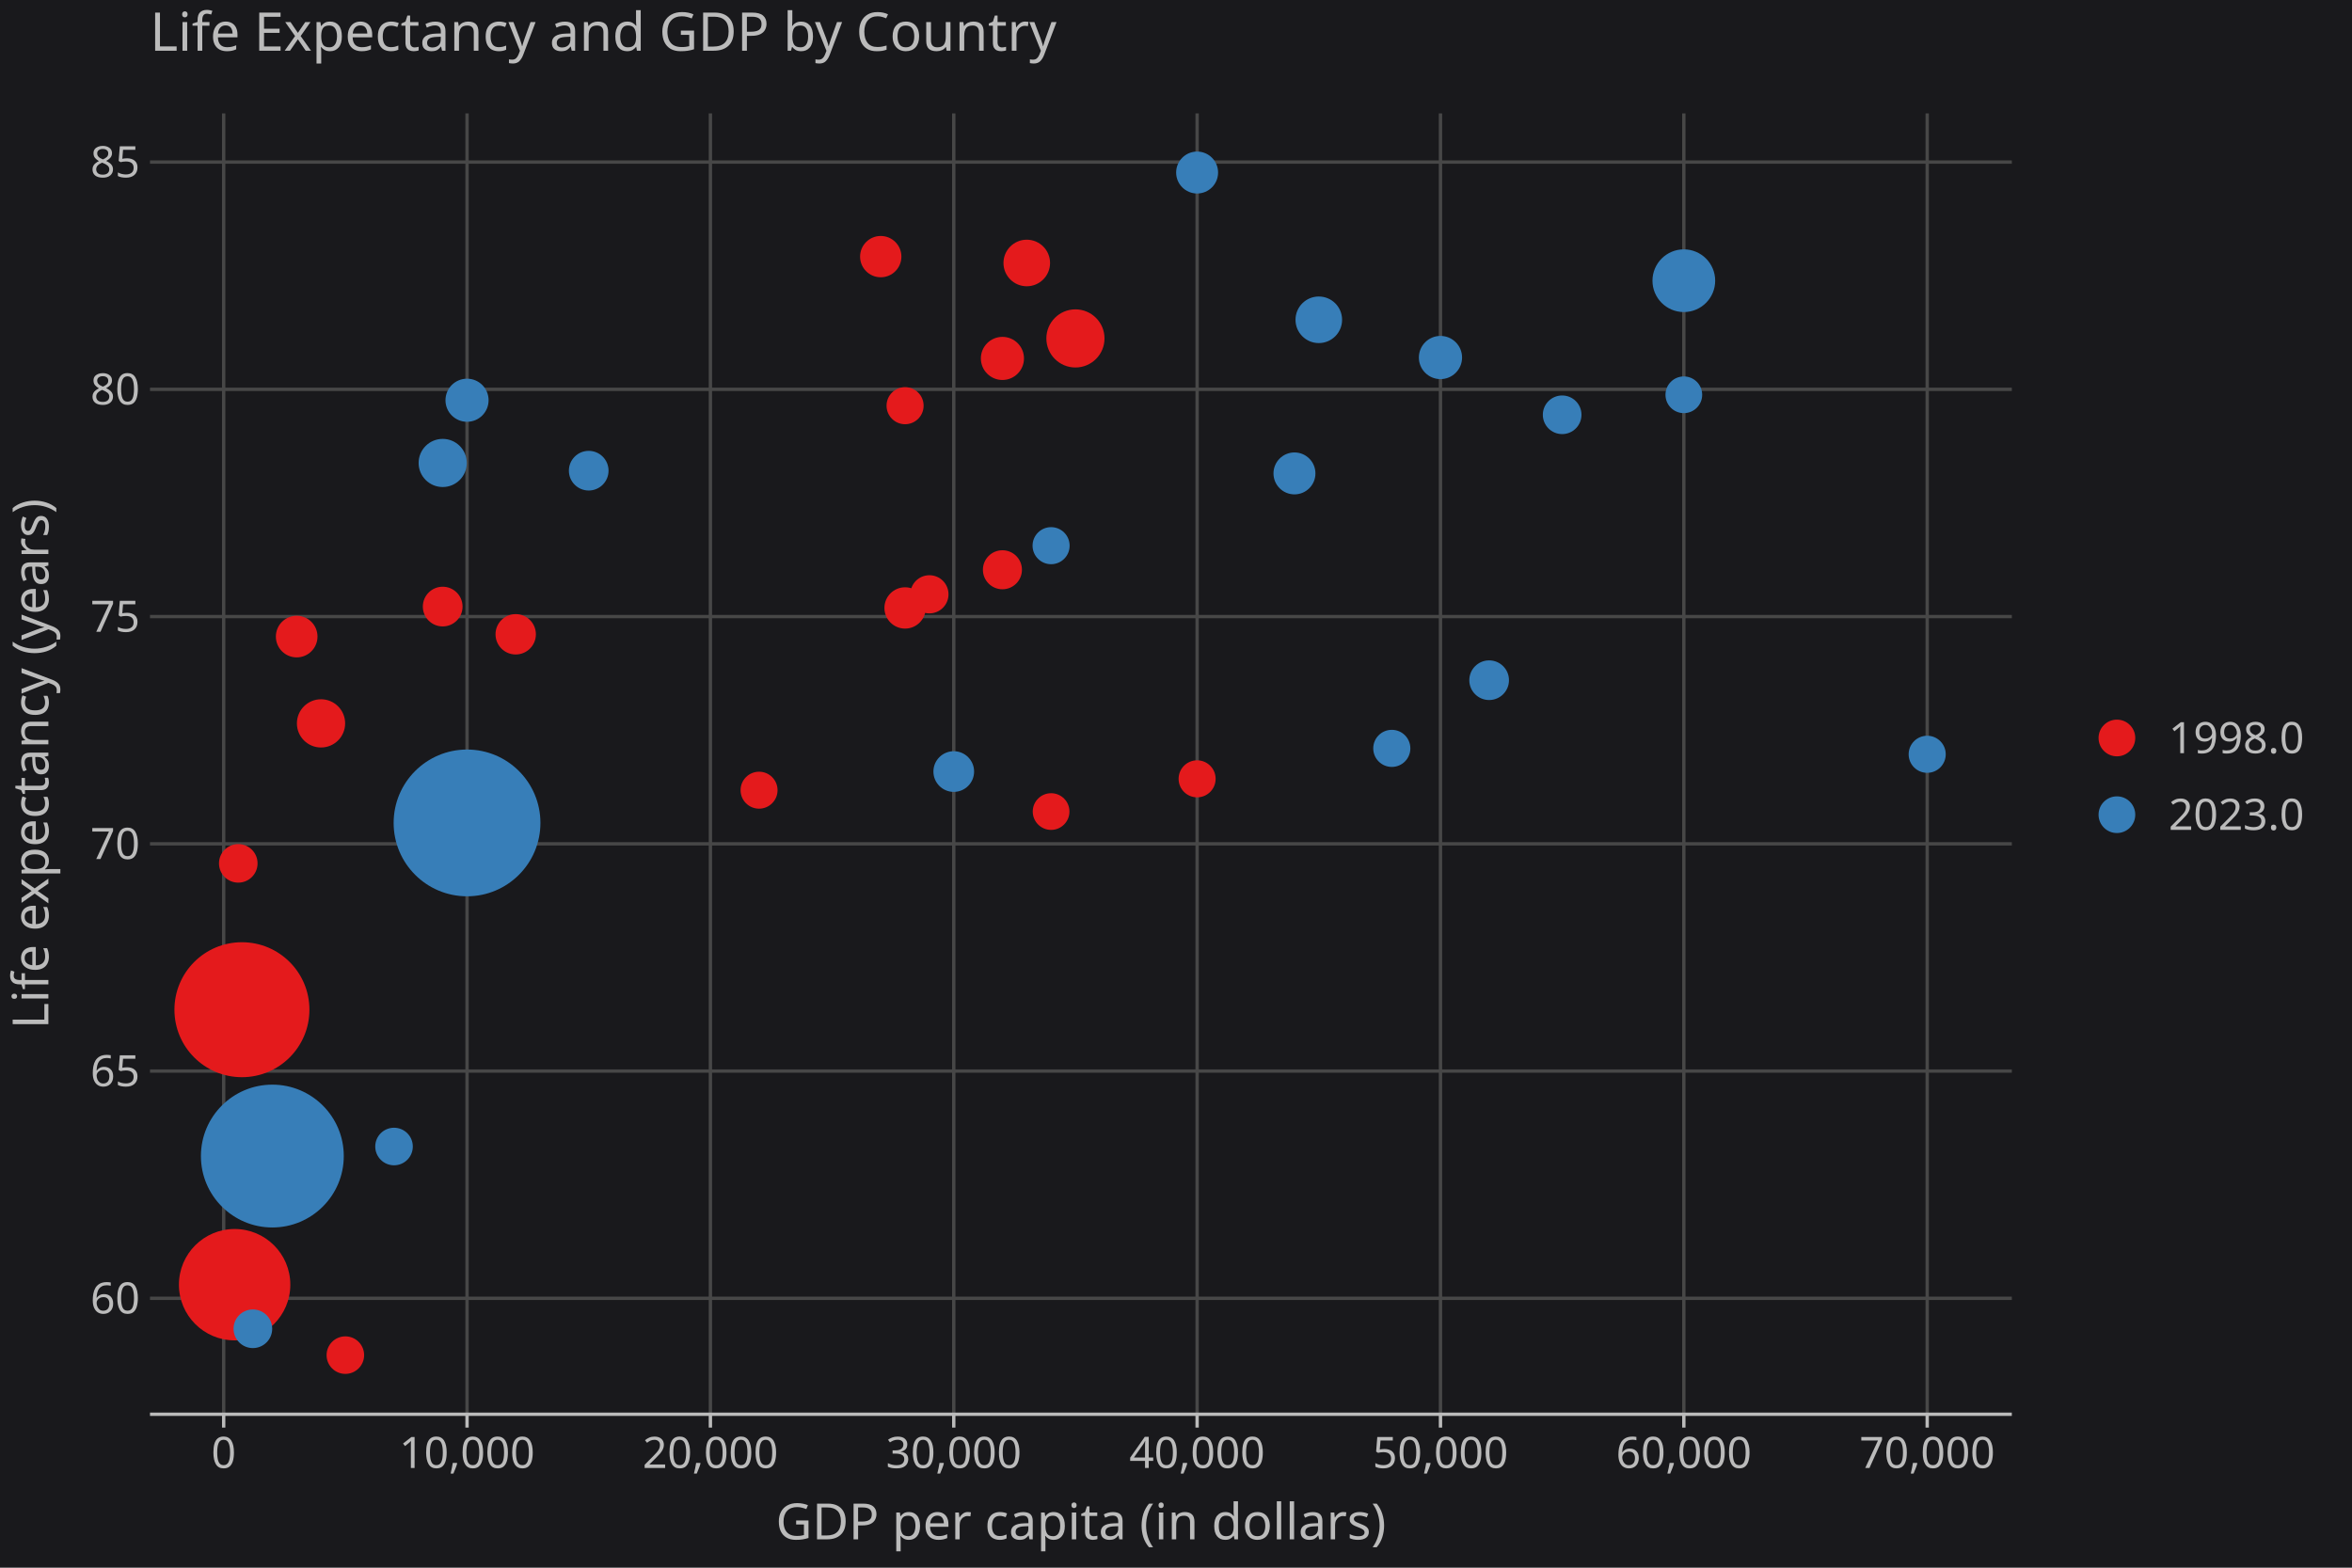
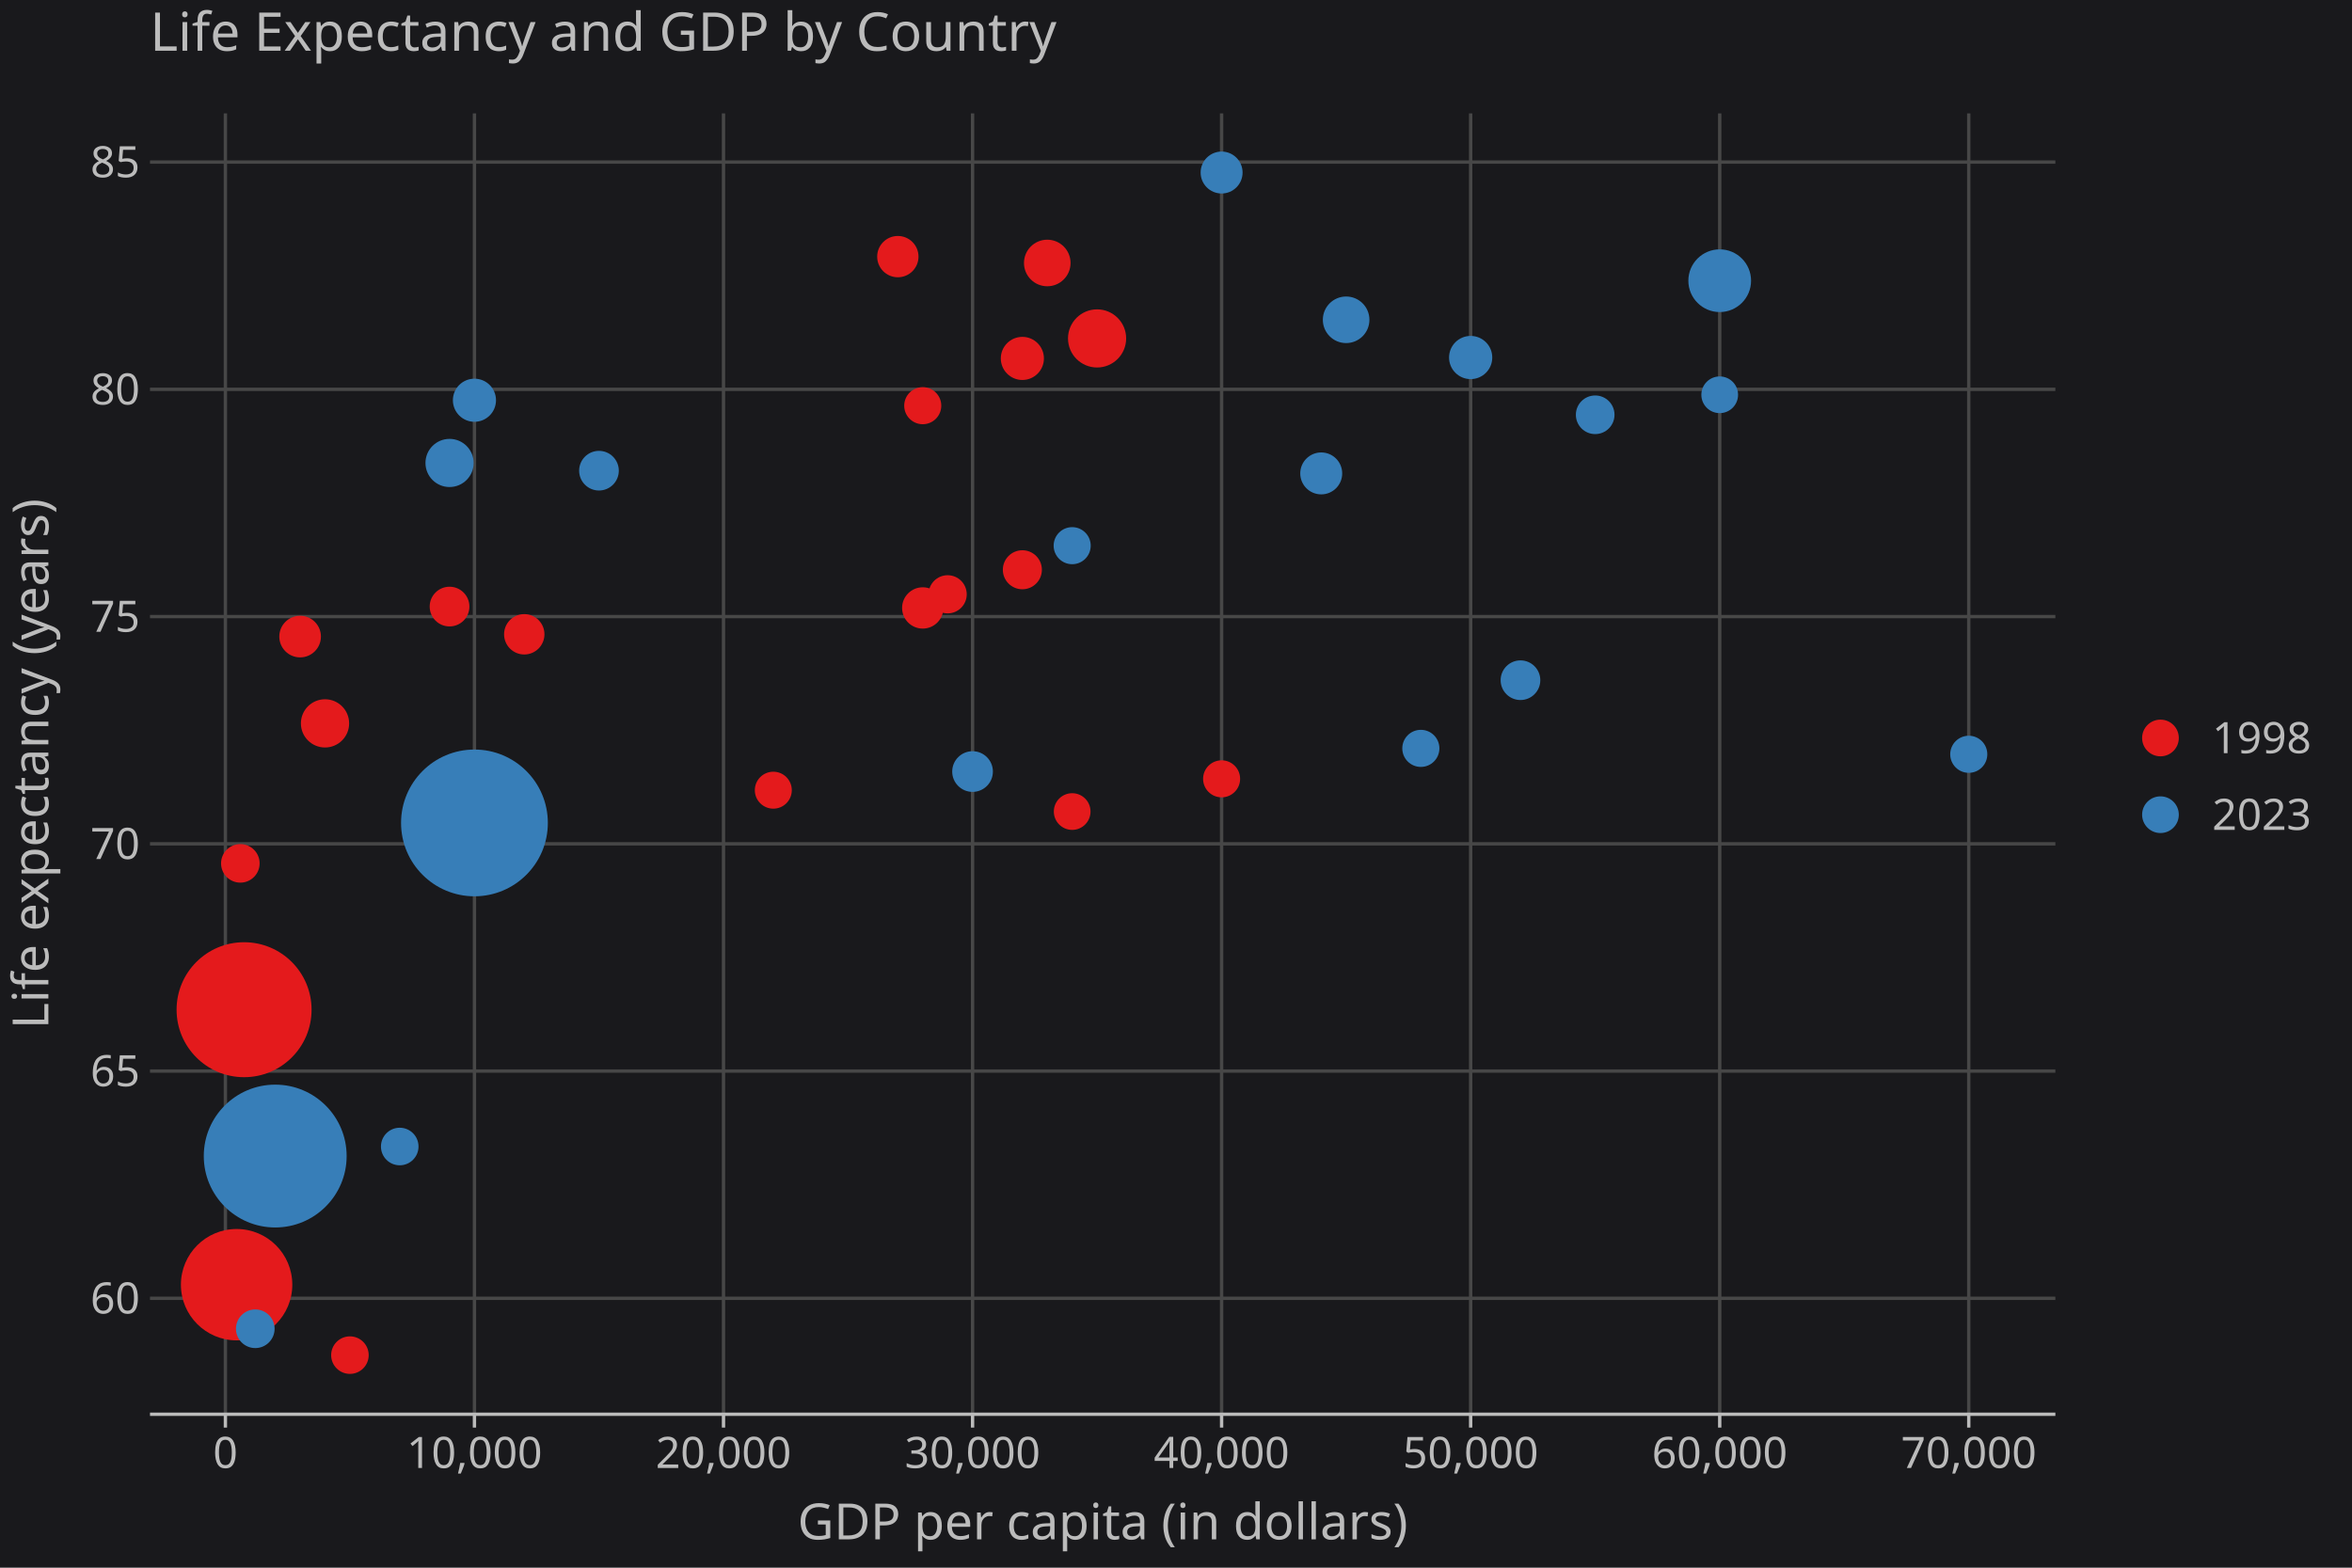
<svg xmlns="http://www.w3.org/2000/svg" class="plt-container" width="705.0" height="470.0">
  <style type="text/css">
  .plt-container {
   font-family: Lucida Grande, sans-serif;
   user-select: none;
   -webkit-user-select: none;
   -moz-user-select: none;
   -ms-user-select: none;
}
text {
   text-rendering: optimizeLegibility;
}
#xXxprefixXx0 .plot-title {
   fill: #bbbbbb;
   font-family: Lucida Grande, sans-serif;
   font-size: 16.0px;
   font-weight: normal;
   font-style: normal;   
}
#xXxprefixXx0 .plot-subtitle {
   fill: #bbbbbb;
   font-family: Lucida Grande, sans-serif;
   font-size: 15.0px;
   font-weight: normal;
   font-style: normal;   
}
#xXxprefixXx0 .plot-caption {
   fill: #bbbbbb;
   font-family: Lucida Grande, sans-serif;
   font-size: 13.0px;
   font-weight: normal;
   font-style: normal;   
}
#xXxprefixXx0 .legend-title {
   fill: #bbbbbb;
   font-family: Lucida Grande, sans-serif;
   font-size: 15.0px;
   font-weight: normal;
   font-style: normal;   
}
#xXxprefixXx0 .legend-item {
   fill: #bbbbbb;
   font-family: Lucida Grande, sans-serif;
   font-size: 13.0px;
   font-weight: normal;
   font-style: normal;   
}
#xXxprefixXx0 .axis-title-x {
   fill: #bbbbbb;
   font-family: Lucida Grande, sans-serif;
   font-size: 15.0px;
   font-weight: normal;
   font-style: normal;   
}
#xXxprefixXx0 .axis-text-x {
   fill: #bbbbbb;
   font-family: Lucida Grande, sans-serif;
   font-size: 13.0px;
   font-weight: normal;
   font-style: normal;   
}
#xXxprefixXx2 .axis-tooltip-text-x {
   fill: #303030;
   font-family: Lucida Grande, sans-serif;
   font-size: 13.0px;
   font-weight: normal;
   font-style: normal;   
}
#xXxprefixXx0 .axis-title-y {
   fill: #bbbbbb;
   font-family: Lucida Grande, sans-serif;
   font-size: 15.0px;
   font-weight: normal;
   font-style: normal;   
}
#xXxprefixXx0 .axis-text-y {
   fill: #bbbbbb;
   font-family: Lucida Grande, sans-serif;
   font-size: 13.0px;
   font-weight: normal;
   font-style: normal;   
}
#xXxprefixXx2 .axis-tooltip-text-y {
   fill: #303030;
   font-family: Lucida Grande, sans-serif;
   font-size: 13.0px;
   font-weight: normal;
   font-style: normal;   
}
#xXxprefixXx0 .facet-strip-text-x {
   fill: #bbbbbb;
   font-family: Lucida Grande, sans-serif;
   font-size: 13.0px;
   font-weight: normal;
   font-style: normal;   
}
#xXxprefixXx0 .facet-strip-text-y {
   fill: #bbbbbb;
   font-family: Lucida Grande, sans-serif;
   font-size: 13.0px;
   font-weight: normal;
   font-style: normal;   
}
#xXxprefixXx2 .tooltip-text {
   fill: #bbbbbb;
   font-family: Lucida Grande, sans-serif;
   font-size: 13.0px;
   font-weight: normal;
   font-style: normal;   
}
#xXxprefixXx2 .tooltip-title {
   fill: #bbbbbb;
   font-family: Lucida Grande, sans-serif;
   font-size: 13.0px;
   font-weight: bold;
   font-style: normal;   
}
#xXxprefixXx2 .tooltip-label {
   fill: #bbbbbb;
   font-family: Lucida Grande, sans-serif;
   font-size: 13.0px;
   font-weight: bold;
   font-style: normal;   
}

  </style>
  <g id="xXxprefixXx0">
    <path fill-rule="evenodd" fill="rgb(25,25,28)" fill-opacity="1.0" d="M0.0 0.0 L0.0 470.0 L705.0 470.0 L705.0 0.0 Z">
    </path>
    <g transform="translate(23.0 34.0 ) ">
      <g transform="translate(21.96121 390.0 ) ">
-         <line x1="22.084" y1="-0.0" x2="22.084" y2="-390.0" stroke="rgb(71,71,71)" stroke-opacity="1.0" stroke-width="1.0">
-         </line>
-         <line x1="95.03" y1="-0.0" x2="95.03" y2="-390.0" stroke="rgb(71,71,71)" stroke-opacity="1.0" stroke-width="1.0">
-         </line>
-         <line x1="167.976" y1="-0.0" x2="167.976" y2="-390.0" stroke="rgb(71,71,71)" stroke-opacity="1.0" stroke-width="1.0">
-         </line>
-         <line x1="240.922" y1="-0.0" x2="240.922" y2="-390.0" stroke="rgb(71,71,71)" stroke-opacity="1.0" stroke-width="1.0">
-         </line>
-         <line x1="313.868" y1="-0.0" x2="313.868" y2="-390.0" stroke="rgb(71,71,71)" stroke-opacity="1.0" stroke-width="1.0">
-         </line>
-         <line x1="386.813" y1="-0.0" x2="386.813" y2="-390.0" stroke="rgb(71,71,71)" stroke-opacity="1.0" stroke-width="1.0">
-         </line>
-         <line x1="459.759" y1="-0.0" x2="459.759" y2="-390.0" stroke="rgb(71,71,71)" stroke-opacity="1.0" stroke-width="1.0">
-         </line>
-         <line x1="532.705" y1="-0.0" x2="532.705" y2="-390.0" stroke="rgb(71,71,71)" stroke-opacity="1.0" stroke-width="1.0">
-         </line>
-         <g transform="translate(22.08435 0.0 ) ">
+         <line x1="22.601" y1="-0.0" x2="22.601" y2="-390.0" stroke="rgb(71,71,71)" stroke-opacity="1.0" stroke-width="1.0">
+         </line>
+         <line x1="97.253" y1="-0.0" x2="97.253" y2="-390.0" stroke="rgb(71,71,71)" stroke-opacity="1.0" stroke-width="1.0">
+         </line>
+         <line x1="171.905" y1="-0.0" x2="171.905" y2="-390.0" stroke="rgb(71,71,71)" stroke-opacity="1.0" stroke-width="1.0">
+         </line>
+         <line x1="246.557" y1="-0.0" x2="246.557" y2="-390.0" stroke="rgb(71,71,71)" stroke-opacity="1.0" stroke-width="1.0">
+         </line>
+         <line x1="321.209" y1="-0.0" x2="321.209" y2="-390.0" stroke="rgb(71,71,71)" stroke-opacity="1.0" stroke-width="1.0">
+         </line>
+         <line x1="395.862" y1="-0.0" x2="395.862" y2="-390.0" stroke="rgb(71,71,71)" stroke-opacity="1.0" stroke-width="1.0">
+         </line>
+         <line x1="470.514" y1="-0.0" x2="470.514" y2="-390.0" stroke="rgb(71,71,71)" stroke-opacity="1.0" stroke-width="1.0">
+         </line>
+         <line x1="545.166" y1="-0.0" x2="545.166" y2="-390.0" stroke="rgb(71,71,71)" stroke-opacity="1.0" stroke-width="1.0">
+         </line>
+         <g transform="translate(22.60093 0.0 ) ">
          <line stroke-width="1.0" stroke="rgb(187,187,187)" stroke-opacity="1.0" x2="0.0" y2="4.0">
          </line>
          <g transform="translate(0.0 7.0 ) ">
            <text class="axis-text-x" text-anchor="middle" dy="0.7em">
            0
            </text>
          </g>
        </g>
-         <g transform="translate(95.03016 0.0 ) ">
+         <g transform="translate(97.25305 0.0 ) ">
          <line stroke-width="1.0" stroke="rgb(187,187,187)" stroke-opacity="1.0" x2="0.0" y2="4.0">
          </line>
          <g transform="translate(0.0 7.0 ) ">
            <text class="axis-text-x" text-anchor="middle" dy="0.7em">
            10,000
            </text>
          </g>
        </g>
-         <g transform="translate(167.976 0.0 ) ">
+         <g transform="translate(171.9052 0.0 ) ">
          <line stroke-width="1.0" stroke="rgb(187,187,187)" stroke-opacity="1.0" x2="0.0" y2="4.0">
          </line>
          <g transform="translate(0.0 7.0 ) ">
            <text class="axis-text-x" text-anchor="middle" dy="0.7em">
            20,000
            </text>
          </g>
        </g>
-         <g transform="translate(240.9218 0.0 ) ">
+         <g transform="translate(246.5573 0.0 ) ">
          <line stroke-width="1.0" stroke="rgb(187,187,187)" stroke-opacity="1.0" x2="0.0" y2="4.0">
          </line>
          <g transform="translate(0.0 7.0 ) ">
            <text class="axis-text-x" text-anchor="middle" dy="0.7em">
            30,000
            </text>
          </g>
        </g>
-         <g transform="translate(313.8676 0.0 ) ">
+         <g transform="translate(321.2094 0.0 ) ">
          <line stroke-width="1.0" stroke="rgb(187,187,187)" stroke-opacity="1.0" x2="0.0" y2="4.0">
          </line>
          <g transform="translate(0.0 7.0 ) ">
            <text class="axis-text-x" text-anchor="middle" dy="0.7em">
            40,000
            </text>
          </g>
        </g>
-         <g transform="translate(386.8134 0.0 ) ">
+         <g transform="translate(395.8615 0.0 ) ">
          <line stroke-width="1.0" stroke="rgb(187,187,187)" stroke-opacity="1.0" x2="0.0" y2="4.0">
          </line>
          <g transform="translate(0.0 7.0 ) ">
            <text class="axis-text-x" text-anchor="middle" dy="0.7em">
            50,000
            </text>
          </g>
        </g>
-         <g transform="translate(459.7592 0.0 ) ">
+         <g transform="translate(470.5137 0.0 ) ">
          <line stroke-width="1.0" stroke="rgb(187,187,187)" stroke-opacity="1.0" x2="0.0" y2="4.0">
          </line>
          <g transform="translate(0.0 7.0 ) ">
            <text class="axis-text-x" text-anchor="middle" dy="0.7em">
            60,000
            </text>
          </g>
        </g>
-         <g transform="translate(532.7051 0.0 ) ">
+         <g transform="translate(545.1658 0.0 ) ">
          <line stroke-width="1.0" stroke="rgb(187,187,187)" stroke-opacity="1.0" x2="0.0" y2="4.0">
          </line>
          <g transform="translate(0.0 7.0 ) ">
            <text class="axis-text-x" text-anchor="middle" dy="0.7em">
            70,000
            </text>
          </g>
        </g>
-         <line x1="0.0" y1="0.0" x2="558.072" y2="0.0" stroke-width="1.0" stroke="rgb(187,187,187)" stroke-opacity="1.0">
+         <line x1="0.0" y1="0.0" x2="571.126" y2="0.0" stroke-width="1.0" stroke="rgb(187,187,187)" stroke-opacity="1.0">
        </line>
      </g>
      <g transform="translate(21.96121 0.0 ) ">
-         <line x1="0.0" y1="355.24" x2="558.072" y2="355.24" stroke="rgb(71,71,71)" stroke-opacity="1.0" stroke-width="1.0">
-         </line>
-         <line x1="0.0" y1="287.111" x2="558.072" y2="287.111" stroke="rgb(71,71,71)" stroke-opacity="1.0" stroke-width="1.0">
-         </line>
-         <line x1="0.0" y1="218.982" x2="558.072" y2="218.982" stroke="rgb(71,71,71)" stroke-opacity="1.0" stroke-width="1.0">
-         </line>
-         <line x1="0.0" y1="150.852" x2="558.072" y2="150.852" stroke="rgb(71,71,71)" stroke-opacity="1.0" stroke-width="1.0">
-         </line>
-         <line x1="0.0" y1="82.723" x2="558.072" y2="82.723" stroke="rgb(71,71,71)" stroke-opacity="1.0" stroke-width="1.0">
-         </line>
-         <line x1="0.0" y1="14.593" x2="558.072" y2="14.593" stroke="rgb(71,71,71)" stroke-opacity="1.0" stroke-width="1.0">
+         <line x1="0.0" y1="355.24" x2="571.126" y2="355.24" stroke="rgb(71,71,71)" stroke-opacity="1.0" stroke-width="1.0">
+         </line>
+         <line x1="0.0" y1="287.111" x2="571.126" y2="287.111" stroke="rgb(71,71,71)" stroke-opacity="1.0" stroke-width="1.0">
+         </line>
+         <line x1="0.0" y1="218.982" x2="571.126" y2="218.982" stroke="rgb(71,71,71)" stroke-opacity="1.0" stroke-width="1.0">
+         </line>
+         <line x1="0.0" y1="150.852" x2="571.126" y2="150.852" stroke="rgb(71,71,71)" stroke-opacity="1.0" stroke-width="1.0">
+         </line>
+         <line x1="0.0" y1="82.723" x2="571.126" y2="82.723" stroke="rgb(71,71,71)" stroke-opacity="1.0" stroke-width="1.0">
+         </line>
+         <line x1="0.0" y1="14.593" x2="571.126" y2="14.593" stroke="rgb(71,71,71)" stroke-opacity="1.0" stroke-width="1.0">
        </line>
        <g transform="translate(0.0 355.2404 ) ">
          <g transform="translate(-3.0 0.0 ) ">
            <text class="axis-text-y" text-anchor="end" dy="0.35em">
            60
            </text>
          </g>
        </g>
        <g transform="translate(0.0 287.111 ) ">
          <g transform="translate(-3.0 0.0 ) ">
            <text class="axis-text-y" text-anchor="end" dy="0.35em">
            65
            </text>
          </g>
        </g>
        <g transform="translate(0.0 218.9816 ) ">
          <g transform="translate(-3.0 0.0 ) ">
            <text class="axis-text-y" text-anchor="end" dy="0.35em">
            70
            </text>
          </g>
        </g>
        <g transform="translate(0.0 150.8521 ) ">
          <g transform="translate(-3.0 0.0 ) ">
            <text class="axis-text-y" text-anchor="end" dy="0.35em">
            75
            </text>
          </g>
        </g>
        <g transform="translate(0.0 82.72273 ) ">
          <g transform="translate(-3.0 0.0 ) ">
            <text class="axis-text-y" text-anchor="end" dy="0.35em">
            80
            </text>
          </g>
        </g>
        <g transform="translate(0.0 14.59332 ) ">
          <g transform="translate(-3.0 0.0 ) ">
            <text class="axis-text-y" text-anchor="end" dy="0.35em">
            85
            </text>
          </g>
        </g>
      </g>
-       <g transform="translate(21.96121 0.0 ) " clip-path="url(#xXxprefixXx1)" clip-bounds-jfx="[rect (0.0, 0.0), (558.072, 390.0)]">
+       <g transform="translate(21.96121 0.0 ) " clip-path="url(#xXxprefixXx1)" clip-bounds-jfx="[rect (0.0, 0.0), (571.126, 390.0)]">
        <defs>
          <clipPath id="xXxprefixXx1">
-             <rect x="0.0" y="0.0" width="558.072" height="390.0">
+             <rect x="0.0" y="0.0" width="571.126" height="390.0">
            </rect>
          </clipPath>
        </defs>
        <g>
          <g>
-             <circle fill="#e41a1c" stroke="#e41a1c" stroke-opacity="0.0" stroke-width="0.0" cx="233.627" cy="144.175" r="5.721" />
-             <circle fill="#e41a1c" stroke="#e41a1c" stroke-opacity="0.0" stroke-width="0.0" cx="255.511" cy="136.817" r="5.85" />
-             <circle fill="#e41a1c" stroke="#e41a1c" stroke-opacity="0.0" stroke-width="0.0" cx="27.555" cy="268.716" r="20.232" />
-             <circle fill="#e41a1c" stroke="#e41a1c" stroke-opacity="0.0" stroke-width="0.0" cx="58.557" cy="372.273" r="5.626" />
-             <circle fill="#e41a1c" stroke="#e41a1c" stroke-opacity="0.0" stroke-width="0.0" cx="226.333" cy="87.628" r="5.556" />
-             <circle fill="#e41a1c" stroke="#e41a1c" stroke-opacity="0.0" stroke-width="0.0" cx="219.038" cy="42.935" r="6.192" />
-             <circle fill="#e41a1c" stroke="#e41a1c" stroke-opacity="0.0" stroke-width="0.0" cx="255.511" cy="73.457" r="6.463" />
-             <circle fill="#e41a1c" stroke="#e41a1c" stroke-opacity="0.0" stroke-width="0.0" cx="270.1" cy="209.307" r="5.5" />
-             <circle fill="#e41a1c" stroke="#e41a1c" stroke-opacity="0.0" stroke-width="0.0" cx="25.367" cy="351.153" r="16.695" />
-             <circle fill="#e41a1c" stroke="#e41a1c" stroke-opacity="0.0" stroke-width="0.0" cx="262.806" cy="44.843" r="6.982" />
-             <circle fill="#e41a1c" stroke="#e41a1c" stroke-opacity="0.0" stroke-width="0.0" cx="26.461" cy="224.841" r="5.78" />
-             <circle fill="#e41a1c" stroke="#e41a1c" stroke-opacity="0.0" stroke-width="0.0" cx="109.619" cy="156.166" r="6.051" />
-             <circle fill="#e41a1c" stroke="#e41a1c" stroke-opacity="0.0" stroke-width="0.0" cx="182.565" cy="202.903" r="5.541" />
-             <circle fill="#e41a1c" stroke="#e41a1c" stroke-opacity="0.0" stroke-width="0.0" cx="313.868" cy="199.497" r="5.549" />
-             <circle fill="#e41a1c" stroke="#e41a1c" stroke-opacity="0.0" stroke-width="0.0" cx="87.736" cy="147.854" r="5.952" />
-             <circle fill="#e41a1c" stroke="#e41a1c" stroke-opacity="0.0" stroke-width="0.0" cx="51.263" cy="182.873" r="7.23" />
-             <circle fill="#e41a1c" stroke="#e41a1c" stroke-opacity="0.0" stroke-width="0.0" cx="43.968" cy="156.848" r="6.239" />
-             <circle fill="#e41a1c" stroke="#e41a1c" stroke-opacity="0.0" stroke-width="0.0" cx="226.333" cy="148.263" r="6.192" />
-             <circle fill="#e41a1c" stroke="#e41a1c" stroke-opacity="0.0" stroke-width="0.0" cx="277.395" cy="67.462" r="8.715" />
-             <circle fill="#377eb8" stroke="#377eb8" stroke-opacity="0.0" stroke-width="0.0" cx="423.286" cy="90.353" r="5.791" />
-             <circle fill="#377eb8" stroke="#377eb8" stroke-opacity="0.0" stroke-width="0.0" cx="401.403" cy="169.928" r="5.945" />
-             <circle fill="#377eb8" stroke="#377eb8" stroke-opacity="0.0" stroke-width="0.0" cx="95.03" cy="212.714" r="22.0" />
-             <circle fill="#377eb8" stroke="#377eb8" stroke-opacity="0.0" stroke-width="0.0" cx="73.146" cy="309.73" r="5.63" />
-             <circle fill="#377eb8" stroke="#377eb8" stroke-opacity="0.0" stroke-width="0.0" cx="372.224" cy="190.367" r="5.562" />
-             <circle fill="#377eb8" stroke="#377eb8" stroke-opacity="0.0" stroke-width="0.0" cx="343.046" cy="107.931" r="6.287" />
-             <circle fill="#377eb8" stroke="#377eb8" stroke-opacity="0.0" stroke-width="0.0" cx="386.813" cy="73.185" r="6.475" />
-             <circle fill="#377eb8" stroke="#377eb8" stroke-opacity="0.0" stroke-width="0.0" cx="459.759" cy="84.358" r="5.501" />
-             <circle fill="#377eb8" stroke="#377eb8" stroke-opacity="0.0" stroke-width="0.0" cx="36.674" cy="312.591" r="21.411" />
-             <circle fill="#377eb8" stroke="#377eb8" stroke-opacity="0.0" stroke-width="0.0" cx="350.341" cy="61.875" r="6.982" />
-             <circle fill="#377eb8" stroke="#377eb8" stroke-opacity="0.0" stroke-width="0.0" cx="30.838" cy="364.37" r="5.791" />
-             <circle fill="#377eb8" stroke="#377eb8" stroke-opacity="0.0" stroke-width="0.0" cx="240.922" cy="197.316" r="6.098" />
-             <circle fill="#377eb8" stroke="#377eb8" stroke-opacity="0.0" stroke-width="0.0" cx="270.1" cy="129.596" r="5.556" />
-             <circle fill="#377eb8" stroke="#377eb8" stroke-opacity="0.0" stroke-width="0.0" cx="532.705" cy="192.139" r="5.559" />
-             <circle fill="#377eb8" stroke="#377eb8" stroke-opacity="0.0" stroke-width="0.0" cx="131.503" cy="107.113" r="5.945" />
-             <circle fill="#377eb8" stroke="#377eb8" stroke-opacity="0.0" stroke-width="0.0" cx="87.736" cy="104.797" r="7.218" />
-             <circle fill="#377eb8" stroke="#377eb8" stroke-opacity="0.0" stroke-width="0.0" cx="95.03" cy="85.993" r="6.463" />
-             <circle fill="#377eb8" stroke="#377eb8" stroke-opacity="0.0" stroke-width="0.0" cx="313.868" cy="17.727" r="6.287" />
-             <circle fill="#377eb8" stroke="#377eb8" stroke-opacity="0.0" stroke-width="0.0" cx="459.759" cy="50.157" r="9.399" />
+             <circle fill="#e41a1c" stroke="#e41a1c" stroke-opacity="0.0" stroke-width="0.0" cx="239.092" cy="144.175" r="5.721" />
+             <circle fill="#e41a1c" stroke="#e41a1c" stroke-opacity="0.0" stroke-width="0.0" cx="261.488" cy="136.817" r="5.85" />
+             <circle fill="#e41a1c" stroke="#e41a1c" stroke-opacity="0.0" stroke-width="0.0" cx="28.2" cy="268.716" r="20.232" />
+             <circle fill="#e41a1c" stroke="#e41a1c" stroke-opacity="0.0" stroke-width="0.0" cx="59.927" cy="372.273" r="5.626" />
+             <circle fill="#e41a1c" stroke="#e41a1c" stroke-opacity="0.0" stroke-width="0.0" cx="231.627" cy="87.628" r="5.556" />
+             <circle fill="#e41a1c" stroke="#e41a1c" stroke-opacity="0.0" stroke-width="0.0" cx="224.162" cy="42.935" r="6.192" />
+             <circle fill="#e41a1c" stroke="#e41a1c" stroke-opacity="0.0" stroke-width="0.0" cx="261.488" cy="73.457" r="6.463" />
+             <circle fill="#e41a1c" stroke="#e41a1c" stroke-opacity="0.0" stroke-width="0.0" cx="276.418" cy="209.307" r="5.5" />
+             <circle fill="#e41a1c" stroke="#e41a1c" stroke-opacity="0.0" stroke-width="0.0" cx="25.96" cy="351.153" r="16.695" />
+             <circle fill="#e41a1c" stroke="#e41a1c" stroke-opacity="0.0" stroke-width="0.0" cx="268.953" cy="44.843" r="6.982" />
+             <circle fill="#e41a1c" stroke="#e41a1c" stroke-opacity="0.0" stroke-width="0.0" cx="27.08" cy="224.841" r="5.78" />
+             <circle fill="#e41a1c" stroke="#e41a1c" stroke-opacity="0.0" stroke-width="0.0" cx="112.183" cy="156.166" r="6.051" />
+             <circle fill="#e41a1c" stroke="#e41a1c" stroke-opacity="0.0" stroke-width="0.0" cx="186.836" cy="202.903" r="5.541" />
+             <circle fill="#e41a1c" stroke="#e41a1c" stroke-opacity="0.0" stroke-width="0.0" cx="321.209" cy="199.497" r="5.549" />
+             <circle fill="#e41a1c" stroke="#e41a1c" stroke-opacity="0.0" stroke-width="0.0" cx="89.788" cy="147.854" r="5.952" />
+             <circle fill="#e41a1c" stroke="#e41a1c" stroke-opacity="0.0" stroke-width="0.0" cx="52.462" cy="182.873" r="7.23" />
+             <circle fill="#e41a1c" stroke="#e41a1c" stroke-opacity="0.0" stroke-width="0.0" cx="44.997" cy="156.848" r="6.239" />
+             <circle fill="#e41a1c" stroke="#e41a1c" stroke-opacity="0.0" stroke-width="0.0" cx="231.627" cy="148.263" r="6.192" />
+             <circle fill="#e41a1c" stroke="#e41a1c" stroke-opacity="0.0" stroke-width="0.0" cx="283.883" cy="67.462" r="8.715" />
+             <circle fill="#377eb8" stroke="#377eb8" stroke-opacity="0.0" stroke-width="0.0" cx="433.188" cy="90.353" r="5.791" />
+             <circle fill="#377eb8" stroke="#377eb8" stroke-opacity="0.0" stroke-width="0.0" cx="410.792" cy="169.928" r="5.945" />
+             <circle fill="#377eb8" stroke="#377eb8" stroke-opacity="0.0" stroke-width="0.0" cx="97.253" cy="212.714" r="22.0" />
+             <circle fill="#377eb8" stroke="#377eb8" stroke-opacity="0.0" stroke-width="0.0" cx="74.857" cy="309.73" r="5.63" />
+             <circle fill="#377eb8" stroke="#377eb8" stroke-opacity="0.0" stroke-width="0.0" cx="380.931" cy="190.367" r="5.562" />
+             <circle fill="#377eb8" stroke="#377eb8" stroke-opacity="0.0" stroke-width="0.0" cx="351.07" cy="107.931" r="6.287" />
+             <circle fill="#377eb8" stroke="#377eb8" stroke-opacity="0.0" stroke-width="0.0" cx="395.862" cy="73.185" r="6.475" />
+             <circle fill="#377eb8" stroke="#377eb8" stroke-opacity="0.0" stroke-width="0.0" cx="470.514" cy="84.358" r="5.501" />
+             <circle fill="#377eb8" stroke="#377eb8" stroke-opacity="0.0" stroke-width="0.0" cx="37.531" cy="312.591" r="21.411" />
+             <circle fill="#377eb8" stroke="#377eb8" stroke-opacity="0.0" stroke-width="0.0" cx="358.535" cy="61.875" r="6.982" />
+             <circle fill="#377eb8" stroke="#377eb8" stroke-opacity="0.0" stroke-width="0.0" cx="31.559" cy="364.37" r="5.791" />
+             <circle fill="#377eb8" stroke="#377eb8" stroke-opacity="0.0" stroke-width="0.0" cx="246.557" cy="197.316" r="6.098" />
+             <circle fill="#377eb8" stroke="#377eb8" stroke-opacity="0.0" stroke-width="0.0" cx="276.418" cy="129.596" r="5.556" />
+             <circle fill="#377eb8" stroke="#377eb8" stroke-opacity="0.0" stroke-width="0.0" cx="545.166" cy="192.139" r="5.559" />
+             <circle fill="#377eb8" stroke="#377eb8" stroke-opacity="0.0" stroke-width="0.0" cx="134.579" cy="107.113" r="5.945" />
+             <circle fill="#377eb8" stroke="#377eb8" stroke-opacity="0.0" stroke-width="0.0" cx="89.788" cy="104.797" r="7.218" />
+             <circle fill="#377eb8" stroke="#377eb8" stroke-opacity="0.0" stroke-width="0.0" cx="97.253" cy="85.993" r="6.463" />
+             <circle fill="#377eb8" stroke="#377eb8" stroke-opacity="0.0" stroke-width="0.0" cx="321.209" cy="17.727" r="6.287" />
+             <circle fill="#377eb8" stroke="#377eb8" stroke-opacity="0.0" stroke-width="0.0" cx="470.514" cy="50.157" r="9.399" />
          </g>
        </g>
      </g>
    </g>
    <g transform="translate(44.96121 15.2 ) ">
      <text class="plot-title" y="0.0">
      Life Expectancy and GDP by Country
      </text>
    </g>
    <g transform="translate(14.5 229.0 ) rotate(-90.0 ) ">
      <text class="axis-title-y" y="0.0" text-anchor="middle">
      Life expectancy (years)
      </text>
    </g>
-     <g transform="translate(323.9972 461.5 ) ">
+     <g transform="translate(330.5242 461.5 ) ">
      <text class="axis-title-x" y="0.0" text-anchor="middle">
      GDP per capita (in dollars)
      </text>
    </g>
-     <g transform="translate(613.0332 192.25 ) ">
-       <rect x="5.0" y="5.0" height="63.5" width="81.967" stroke="rgb(187,187,187)" stroke-opacity="1.0" stroke-width="0.0" fill="rgb(25,25,28)" fill-opacity="1.0">
+     <g transform="translate(626.0873 192.25 ) ">
+       <rect x="5.0" y="5.0" height="63.5" width="68.913" stroke="rgb(187,187,187)" stroke-opacity="1.0" stroke-width="0.0" fill="rgb(25,25,28)" fill-opacity="1.0">
      </rect>
      <g transform="translate(10.0 10.0 ) ">
        <g transform="translate(0.0 7.5 ) ">
          <g transform="">
            <g>
              <rect x="0.0" y="0.0" height="23.0" width="23.0" stroke-width="0.0" fill="rgb(25,25,28)" fill-opacity="1.0">
              </rect>
              <g transform="translate(1.0 1.0 ) ">
                <g>
                  <g>
                    <circle fill="#e41a1c" stroke="#e41a1c" stroke-opacity="0.0" stroke-width="0.0" cx="10.5" cy="10.5" r="5.5" />
                  </g>
                </g>
              </g>
              <rect x="0.0" y="0.0" height="23.0" width="23.0" stroke="rgb(25,25,28)" stroke-opacity="1.0" stroke-width="1.0" fill-opacity="0.0">
              </rect>
            </g>
            <g transform="translate(26.9903 16.05 ) ">
              <text class="legend-item" y="0.0">
-               1998.0
+               1998
              </text>
            </g>
          </g>
          <g transform="translate(0.0 23.0 ) ">
            <g>
              <rect x="0.0" y="0.0" height="23.0" width="23.0" stroke-width="0.0" fill="rgb(25,25,28)" fill-opacity="1.0">
              </rect>
              <g transform="translate(1.0 1.0 ) ">
                <g>
                  <g>
                    <circle fill="#377eb8" stroke="#377eb8" stroke-opacity="0.0" stroke-width="0.0" cx="10.5" cy="10.5" r="5.5" />
                  </g>
                </g>
              </g>
              <rect x="0.0" y="0.0" height="23.0" width="23.0" stroke="rgb(25,25,28)" stroke-opacity="1.0" stroke-width="1.0" fill-opacity="0.0">
              </rect>
            </g>
            <g transform="translate(26.9903 16.05 ) ">
              <text class="legend-item" y="0.0">
-               2023.0
+               2023
              </text>
            </g>
          </g>
        </g>
      </g>
    </g>
    <path fill="rgb(0,0,0)" fill-opacity="0.0" stroke="rgb(187,187,187)" stroke-opacity="1.0" stroke-width="0.0" d="M0.0 0.0 L0.0 470.0 L705.0 470.0 L705.0 0.0 Z">
    </path>
  </g>
  <g id="xXxprefixXx2">
  </g>
</svg>
